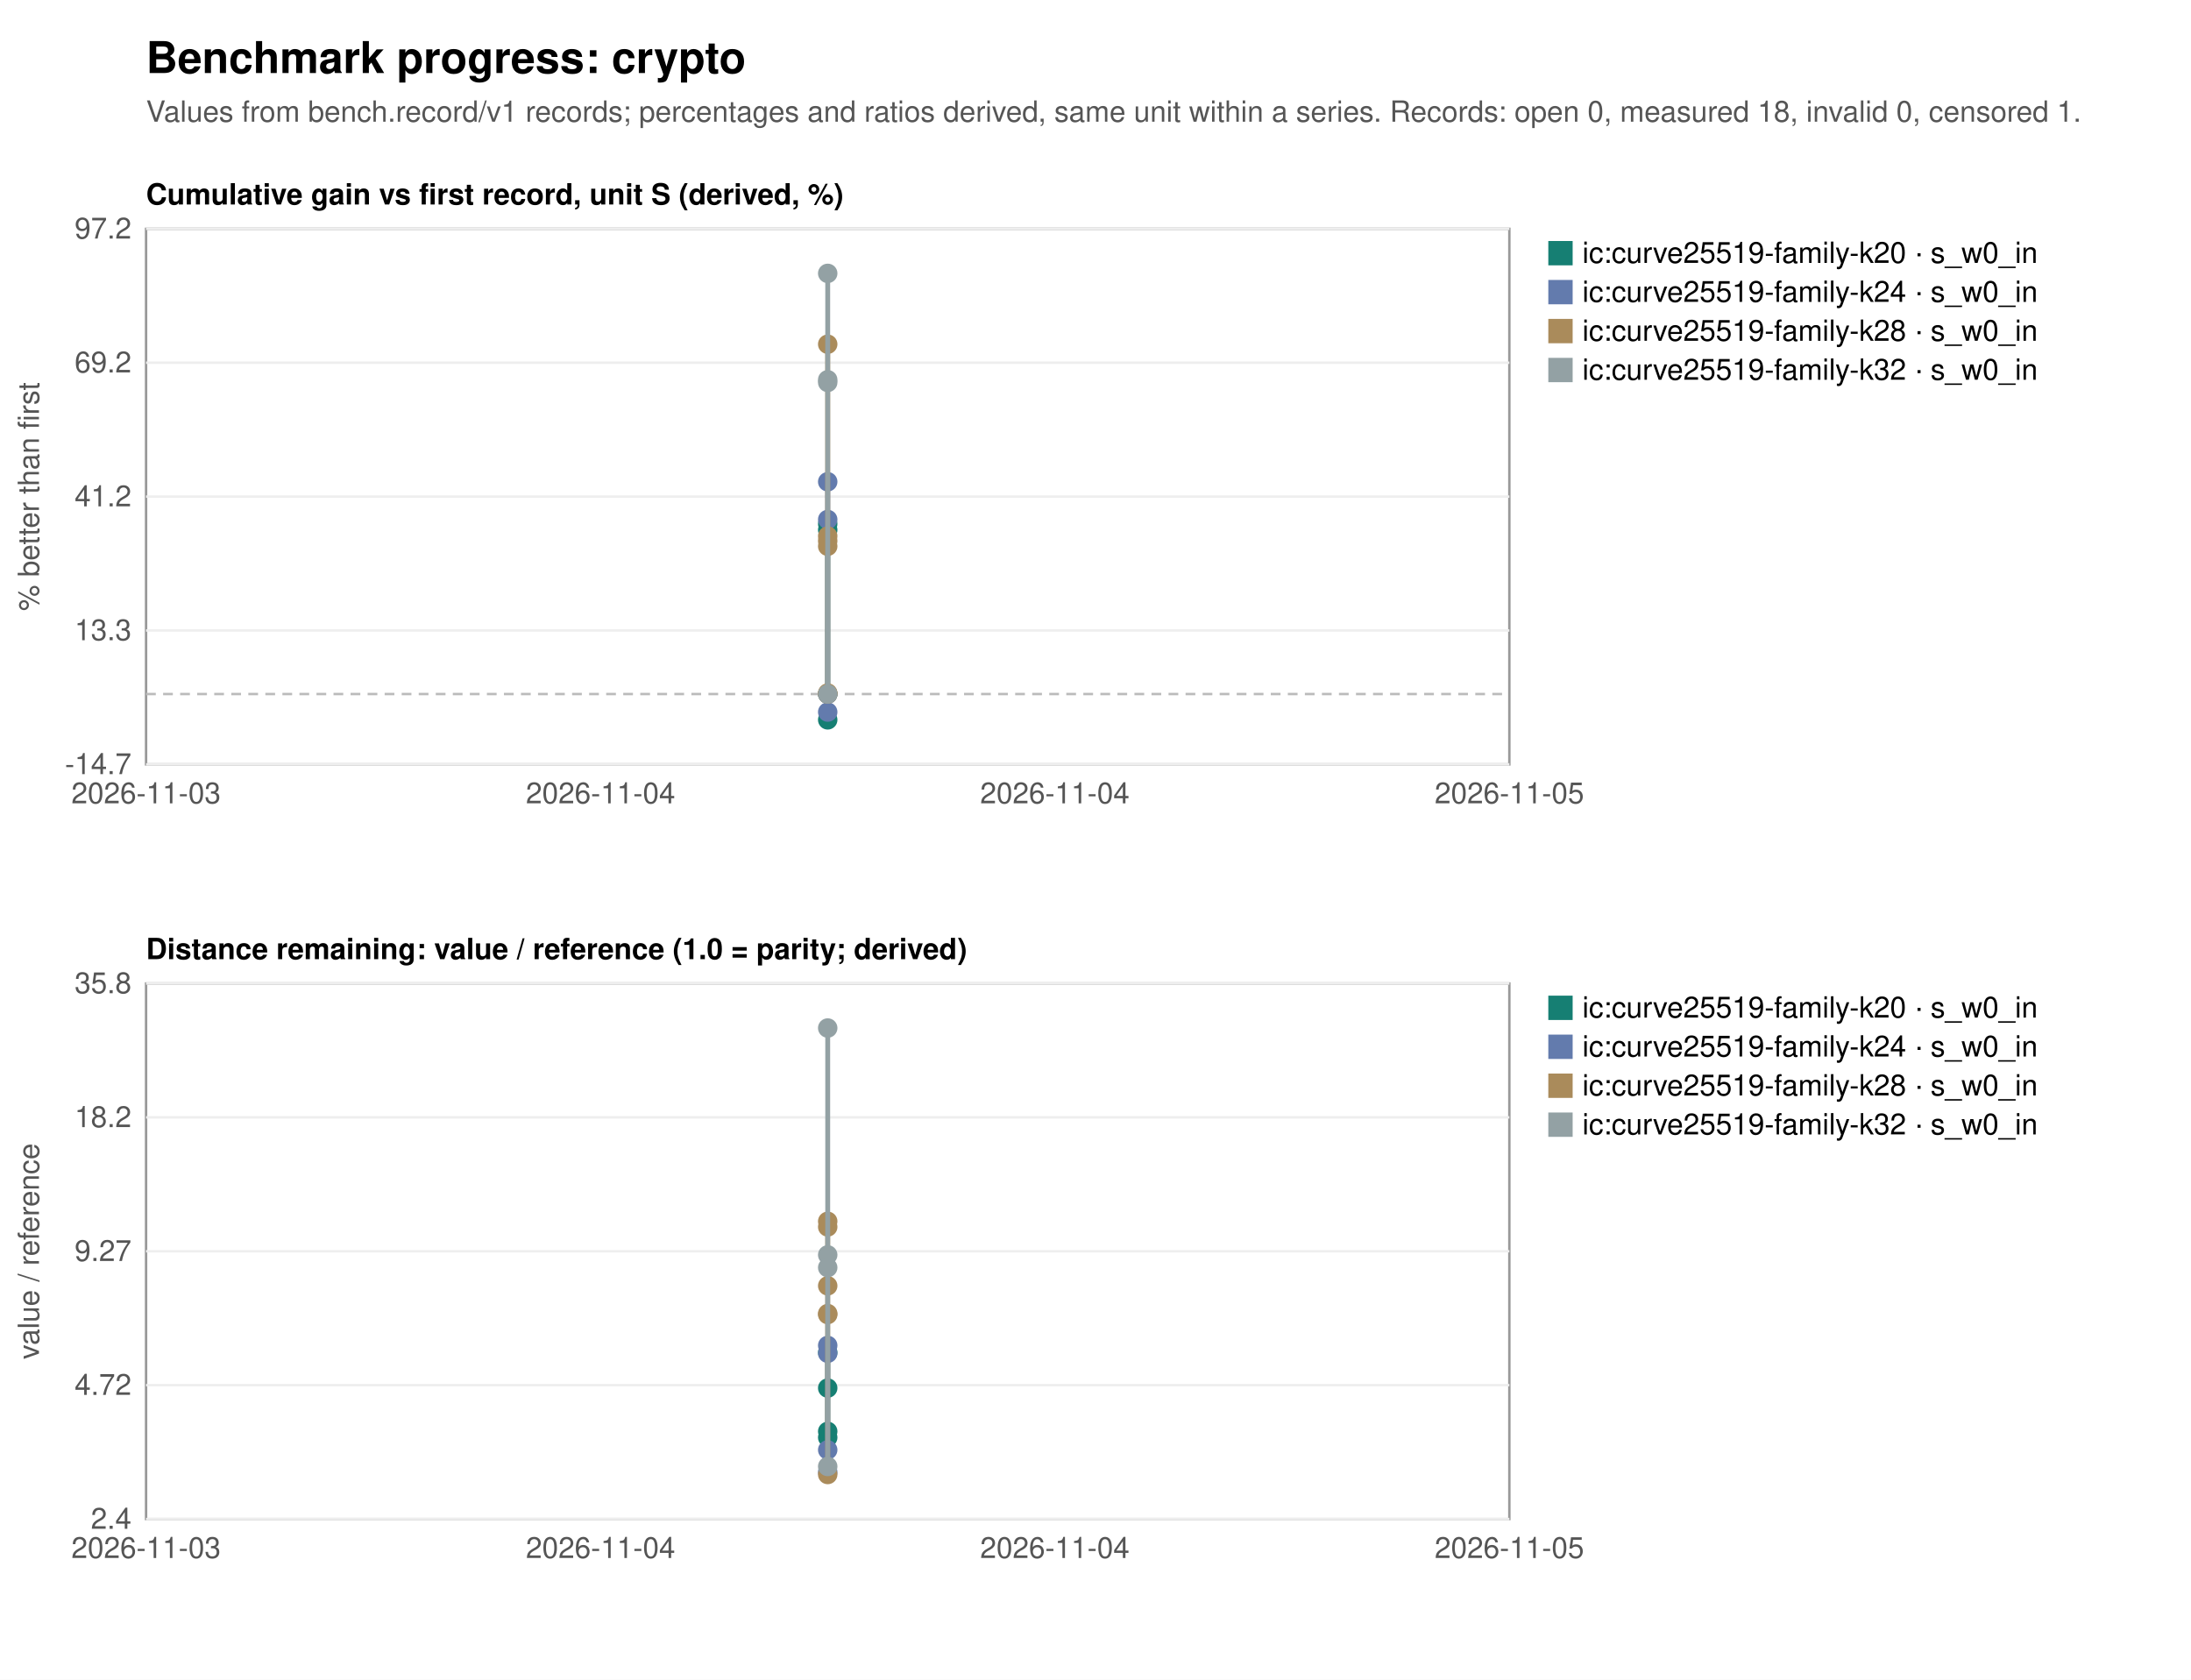
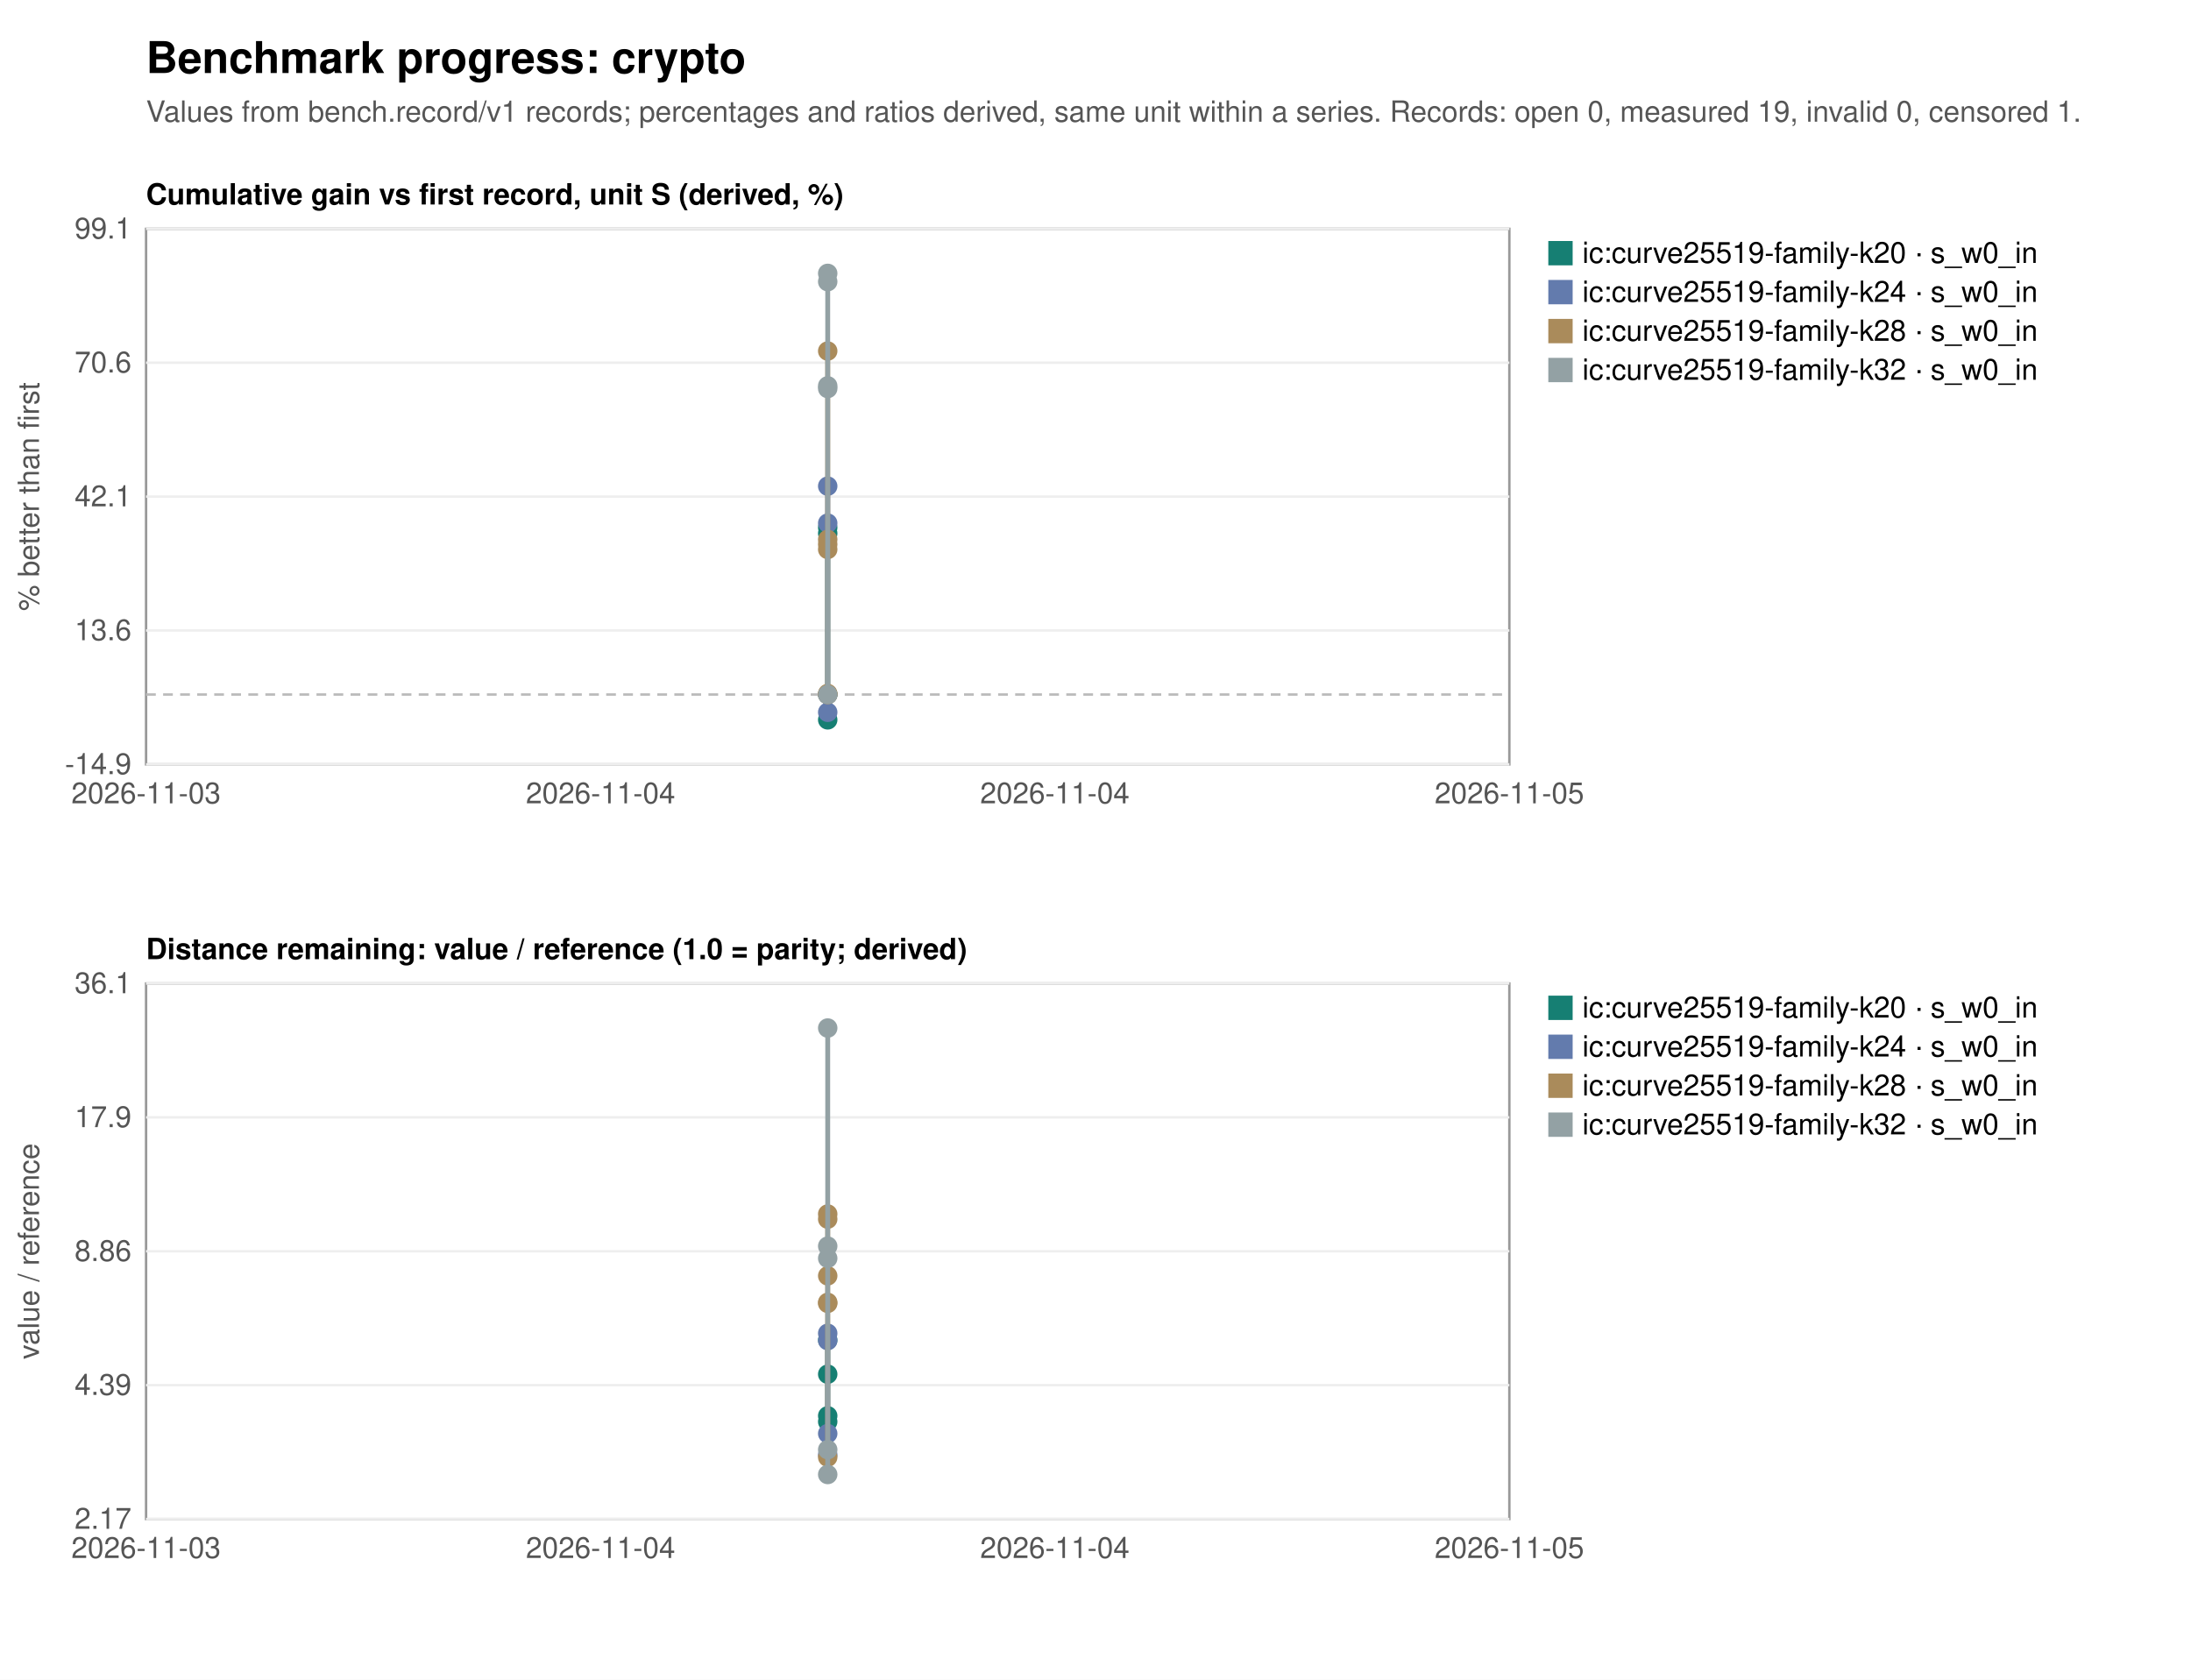
<svg xmlns="http://www.w3.org/2000/svg" width="900" height="690" viewBox="0 0 900 690" font-family="Helvetica, Arial, sans-serif" font-size="12">
  <rect width="900" height="690" fill="white" />
  <text x="60" y="30" font-size="18" font-weight="bold">Benchmark progress: crypto</text>
-   <text x="60" y="50" fill="#555">Values from bench.record/v1 records; percentages and ratios derived, same unit within a series. Records: open 0, measured 18, invalid 0, censored 1.</text>
+   <text x="60" y="50" fill="#555">Values from bench.record/v1 records; percentages and ratios derived, same unit within a series. Records: open 0, measured 19, invalid 0, censored 1.</text>
  <text x="60" y="84" font-weight="bold">Cumulative gain vs first record, unit S (derived, %)</text>
  <rect x="60" y="94" width="560" height="220" fill="none" stroke="#999" />
  <line x1="60" y1="314.0" x2="620" y2="314.0" stroke="#eee" />
-   <text x="54" y="318.0" text-anchor="end" fill="#555">-14.7</text>
+   <text x="54" y="318.0" text-anchor="end" fill="#555">-14.9</text>
  <line x1="60" y1="259.0" x2="620" y2="259.0" stroke="#eee" />
-   <text x="54" y="263.0" text-anchor="end" fill="#555">13.3</text>
+   <text x="54" y="263.0" text-anchor="end" fill="#555">13.6</text>
  <line x1="60" y1="204.0" x2="620" y2="204.0" stroke="#eee" />
-   <text x="54" y="208.0" text-anchor="end" fill="#555">41.2</text>
+   <text x="54" y="208.0" text-anchor="end" fill="#555">42.1</text>
  <line x1="60" y1="149.0" x2="620" y2="149.0" stroke="#eee" />
-   <text x="54" y="153.0" text-anchor="end" fill="#555">69.2</text>
+   <text x="54" y="153.0" text-anchor="end" fill="#555">70.6</text>
  <line x1="60" y1="94.0" x2="620" y2="94.0" stroke="#eee" />
-   <text x="54" y="98.0" text-anchor="end" fill="#555">97.2</text>
+   <text x="54" y="98.0" text-anchor="end" fill="#555">99.1</text>
  <text x="60.0" y="330" text-anchor="middle" fill="#555">2026-11-03</text>
  <text x="246.7" y="330" text-anchor="middle" fill="#555">2026-11-04</text>
  <text x="433.3" y="330" text-anchor="middle" fill="#555">2026-11-04</text>
  <text x="620.0" y="330" text-anchor="middle" fill="#555">2026-11-05</text>
-   <line x1="60" y1="285.1" x2="620" y2="285.1" stroke="#bbb" stroke-dasharray="4 3" />
+   <line x1="60" y1="285.3" x2="620" y2="285.3" stroke="#bbb" stroke-dasharray="4 3" />
  <text transform="translate(16,204.0) rotate(-90)" text-anchor="middle" fill="#555">% better than first</text>
-   <polyline fill="none" stroke="#167f73" stroke-width="2" points="340.0,285.1 340.0,295.7 340.0,215.2 340.0,217.7" />
-   <circle cx="340.0" cy="285.1" r="4" fill="#167f73" />
+   <polyline fill="none" stroke="#167f73" stroke-width="2" points="340.0,285.3 340.0,295.7 340.0,216.7 340.0,219.1" />
+   <circle cx="340.0" cy="285.3" r="4" fill="#167f73" />
  <circle cx="340.0" cy="295.7" r="4" fill="#167f73" />
-   <circle cx="340.0" cy="215.2" r="4" fill="#167f73" />
-   <circle cx="340.0" cy="217.7" r="4" fill="#167f73" />
+   <circle cx="340.0" cy="216.7" r="4" fill="#167f73" />
+   <circle cx="340.0" cy="219.1" r="4" fill="#167f73" />
  <rect x="636" y="99" width="10" height="10" fill="#167f73" />
  <text x="650" y="108">ic:curve25519-family-k20 · s_w0_in</text>
-   <polyline fill="none" stroke="#637bad" stroke-width="2" points="340.0,285.1 340.0,292.5 340.0,213.4 340.0,197.9" />
-   <circle cx="340.0" cy="285.1" r="4" fill="#637bad" />
-   <circle cx="340.0" cy="292.5" r="4" fill="#637bad" />
-   <circle cx="340.0" cy="213.4" r="4" fill="#637bad" />
-   <circle cx="340.0" cy="197.9" r="4" fill="#637bad" />
+   <polyline fill="none" stroke="#637bad" stroke-width="2" points="340.0,285.3 340.0,292.6 340.0,214.9 340.0,199.7" />
+   <circle cx="340.0" cy="285.3" r="4" fill="#637bad" />
+   <circle cx="340.0" cy="292.6" r="4" fill="#637bad" />
+   <circle cx="340.0" cy="214.9" r="4" fill="#637bad" />
+   <circle cx="340.0" cy="199.7" r="4" fill="#637bad" />
  <rect x="636" y="115" width="10" height="10" fill="#637bad" />
  <text x="650" y="124">ic:curve25519-family-k24 · s_w0_in</text>
-   <polyline fill="none" stroke="#aa8b5b" stroke-width="2" points="340.0,285.1 340.0,284.7 340.0,222.2 340.0,220.2 340.0,224.4 340.0,141.4" />
-   <circle cx="340.0" cy="285.1" r="4" fill="#aa8b5b" />
-   <circle cx="340.0" cy="284.7" r="4" fill="#aa8b5b" />
-   <circle cx="340.0" cy="222.2" r="4" fill="#aa8b5b" />
-   <circle cx="340.0" cy="220.2" r="4" fill="#aa8b5b" />
-   <circle cx="340.0" cy="224.4" r="4" fill="#aa8b5b" />
-   <circle cx="340.0" cy="141.4" r="4" fill="#aa8b5b" />
+   <polyline fill="none" stroke="#aa8b5b" stroke-width="2" points="340.0,285.3 340.0,284.9 340.0,223.6 340.0,221.6 340.0,225.7 340.0,144.2" />
+   <circle cx="340.0" cy="285.3" r="4" fill="#aa8b5b" />
+   <circle cx="340.0" cy="284.9" r="4" fill="#aa8b5b" />
+   <circle cx="340.0" cy="223.6" r="4" fill="#aa8b5b" />
+   <circle cx="340.0" cy="221.6" r="4" fill="#aa8b5b" />
+   <circle cx="340.0" cy="225.7" r="4" fill="#aa8b5b" />
+   <circle cx="340.0" cy="144.2" r="4" fill="#aa8b5b" />
  <rect x="636" y="131" width="10" height="10" fill="#aa8b5b" />
  <text x="650" y="140">ic:curve25519-family-k28 · s_w0_in</text>
-   <polyline fill="none" stroke="#93a1a4" stroke-width="2" points="340.0,285.1 340.0,156.0 340.0,157.1 340.0,112.3" />
-   <circle cx="340.0" cy="285.1" r="4" fill="#93a1a4" />
-   <circle cx="340.0" cy="156.0" r="4" fill="#93a1a4" />
-   <circle cx="340.0" cy="157.1" r="4" fill="#93a1a4" />
+   <polyline fill="none" stroke="#93a1a4" stroke-width="2" points="340.0,285.3 340.0,158.5 340.0,159.6 340.0,115.7 340.0,112.3" />
+   <circle cx="340.0" cy="285.3" r="4" fill="#93a1a4" />
+   <circle cx="340.0" cy="158.5" r="4" fill="#93a1a4" />
+   <circle cx="340.0" cy="159.6" r="4" fill="#93a1a4" />
+   <circle cx="340.0" cy="115.7" r="4" fill="#93a1a4" />
  <circle cx="340.0" cy="112.3" r="4" fill="#93a1a4" />
  <rect x="636" y="147" width="10" height="10" fill="#93a1a4" />
  <text x="650" y="156">ic:curve25519-family-k32 · s_w0_in</text>
  <text x="60" y="394" font-weight="bold">Distance remaining: value / reference (1.0 = parity; derived)</text>
  <rect x="60" y="404" width="560" height="220" fill="none" stroke="#999" />
  <line x1="60" y1="624.0" x2="620" y2="624.0" stroke="#eee" />
-   <text x="54" y="628.0" text-anchor="end" fill="#555">2.4</text>
+   <text x="54" y="628.0" text-anchor="end" fill="#555">2.17</text>
  <line x1="60" y1="569.0" x2="620" y2="569.0" stroke="#eee" />
-   <text x="54" y="573.0" text-anchor="end" fill="#555">4.72</text>
+   <text x="54" y="573.0" text-anchor="end" fill="#555">4.39</text>
  <line x1="60" y1="514.0" x2="620" y2="514.0" stroke="#eee" />
-   <text x="54" y="518.0" text-anchor="end" fill="#555">9.27</text>
+   <text x="54" y="518.0" text-anchor="end" fill="#555">8.86</text>
  <line x1="60" y1="459.0" x2="620" y2="459.0" stroke="#eee" />
-   <text x="54" y="463.0" text-anchor="end" fill="#555">18.2</text>
+   <text x="54" y="463.0" text-anchor="end" fill="#555">17.9</text>
  <line x1="60" y1="404.0" x2="620" y2="404.0" stroke="#eee" />
-   <text x="54" y="408.0" text-anchor="end" fill="#555">35.8</text>
+   <text x="54" y="408.0" text-anchor="end" fill="#555">36.1</text>
  <text x="60.0" y="640" text-anchor="middle" fill="#555">2026-11-03</text>
  <text x="246.7" y="640" text-anchor="middle" fill="#555">2026-11-04</text>
  <text x="433.3" y="640" text-anchor="middle" fill="#555">2026-11-04</text>
  <text x="620.0" y="640" text-anchor="middle" fill="#555">2026-11-05</text>
  <text transform="translate(16,514.0) rotate(-90)" text-anchor="middle" fill="#555">value / reference</text>
-   <polyline fill="none" stroke="#167f73" stroke-width="2" points="340.0,570.2 340.0,555.6 340.0,590.5 340.0,588.0" />
-   <circle cx="340.0" cy="570.2" r="4" fill="#167f73" />
-   <circle cx="340.0" cy="555.6" r="4" fill="#167f73" />
-   <circle cx="340.0" cy="590.5" r="4" fill="#167f73" />
-   <circle cx="340.0" cy="588.0" r="4" fill="#167f73" />
+   <polyline fill="none" stroke="#167f73" stroke-width="2" points="340.0,564.5 340.0,550.5 340.0,584.0 340.0,581.6" />
+   <circle cx="340.0" cy="564.5" r="4" fill="#167f73" />
+   <circle cx="340.0" cy="550.5" r="4" fill="#167f73" />
+   <circle cx="340.0" cy="584.0" r="4" fill="#167f73" />
+   <circle cx="340.0" cy="581.6" r="4" fill="#167f73" />
  <rect x="636" y="409" width="10" height="10" fill="#167f73" />
  <text x="650" y="418">ic:curve25519-family-k20 · s_w0_in</text>
-   <polyline fill="none" stroke="#637bad" stroke-width="2" points="340.0,552.7 340.0,555.9 340.0,595.6 340.0,604.7" />
-   <circle cx="340.0" cy="552.7" r="4" fill="#637bad" />
-   <circle cx="340.0" cy="555.9" r="4" fill="#637bad" />
-   <circle cx="340.0" cy="595.6" r="4" fill="#637bad" />
-   <circle cx="340.0" cy="604.7" r="4" fill="#637bad" />
+   <polyline fill="none" stroke="#637bad" stroke-width="2" points="340.0,547.7 340.0,550.7 340.0,588.9 340.0,597.6" />
+   <circle cx="340.0" cy="547.7" r="4" fill="#637bad" />
+   <circle cx="340.0" cy="550.7" r="4" fill="#637bad" />
+   <circle cx="340.0" cy="588.9" r="4" fill="#637bad" />
+   <circle cx="340.0" cy="597.6" r="4" fill="#637bad" />
  <rect x="636" y="425" width="10" height="10" fill="#637bad" />
  <text x="650" y="434">ic:curve25519-family-k24 · s_w0_in</text>
-   <polyline fill="none" stroke="#aa8b5b" stroke-width="2" points="340.0,501.7 340.0,504.0 340.0,528.2 340.0,540.0 340.0,539.6 340.0,605.7" />
-   <circle cx="340.0" cy="501.7" r="4" fill="#aa8b5b" />
-   <circle cx="340.0" cy="504.0" r="4" fill="#aa8b5b" />
-   <circle cx="340.0" cy="528.2" r="4" fill="#aa8b5b" />
-   <circle cx="340.0" cy="540.0" r="4" fill="#aa8b5b" />
-   <circle cx="340.0" cy="539.6" r="4" fill="#aa8b5b" />
-   <circle cx="340.0" cy="605.7" r="4" fill="#aa8b5b" />
+   <polyline fill="none" stroke="#aa8b5b" stroke-width="2" points="340.0,498.7 340.0,500.8 340.0,524.1 340.0,535.4 340.0,535.0 340.0,598.6" />
+   <circle cx="340.0" cy="498.7" r="4" fill="#aa8b5b" />
+   <circle cx="340.0" cy="500.8" r="4" fill="#aa8b5b" />
+   <circle cx="340.0" cy="524.1" r="4" fill="#aa8b5b" />
+   <circle cx="340.0" cy="535.4" r="4" fill="#aa8b5b" />
+   <circle cx="340.0" cy="535.0" r="4" fill="#aa8b5b" />
+   <circle cx="340.0" cy="598.6" r="4" fill="#aa8b5b" />
  <rect x="636" y="441" width="10" height="10" fill="#aa8b5b" />
  <text x="650" y="450">ic:curve25519-family-k28 · s_w0_in</text>
-   <polyline fill="none" stroke="#93a1a4" stroke-width="2" points="340.0,422.3 340.0,515.5 340.0,520.7 340.0,602.4" />
+   <polyline fill="none" stroke="#93a1a4" stroke-width="2" points="340.0,422.3 340.0,511.9 340.0,516.9 340.0,595.5 340.0,605.7" />
  <circle cx="340.0" cy="422.3" r="4" fill="#93a1a4" />
-   <circle cx="340.0" cy="515.5" r="4" fill="#93a1a4" />
-   <circle cx="340.0" cy="520.7" r="4" fill="#93a1a4" />
-   <circle cx="340.0" cy="602.4" r="4" fill="#93a1a4" />
+   <circle cx="340.0" cy="511.9" r="4" fill="#93a1a4" />
+   <circle cx="340.0" cy="516.9" r="4" fill="#93a1a4" />
+   <circle cx="340.0" cy="595.5" r="4" fill="#93a1a4" />
+   <circle cx="340.0" cy="605.7" r="4" fill="#93a1a4" />
  <rect x="636" y="457" width="10" height="10" fill="#93a1a4" />
  <text x="650" y="466">ic:curve25519-family-k32 · s_w0_in</text>
</svg>
